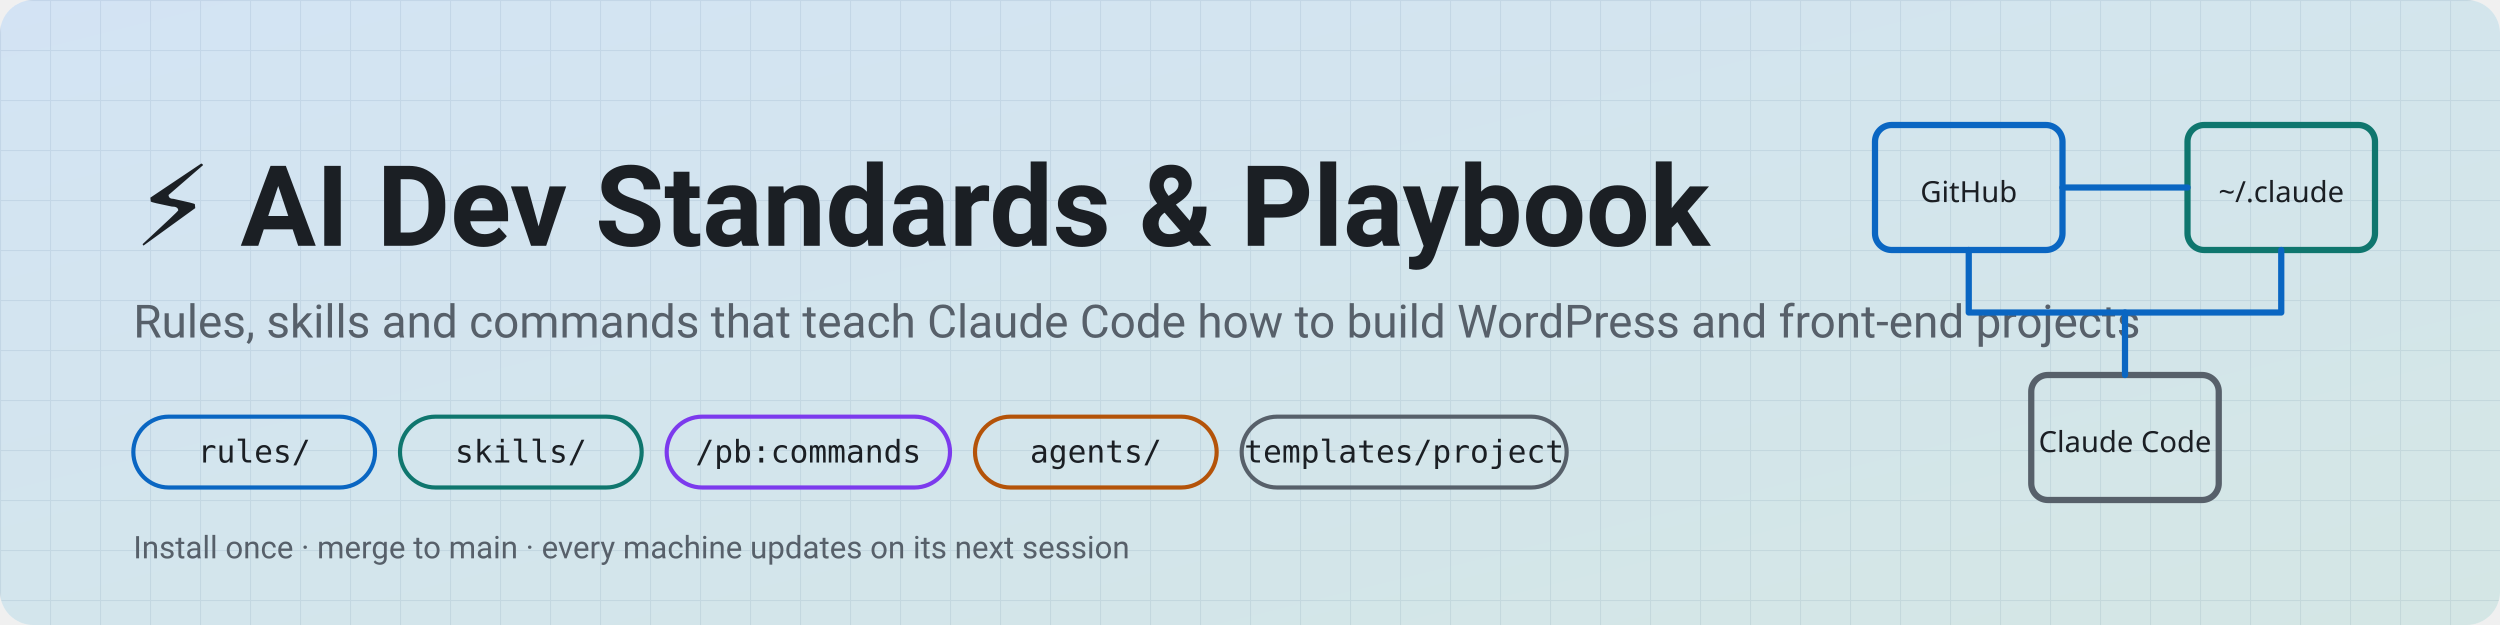
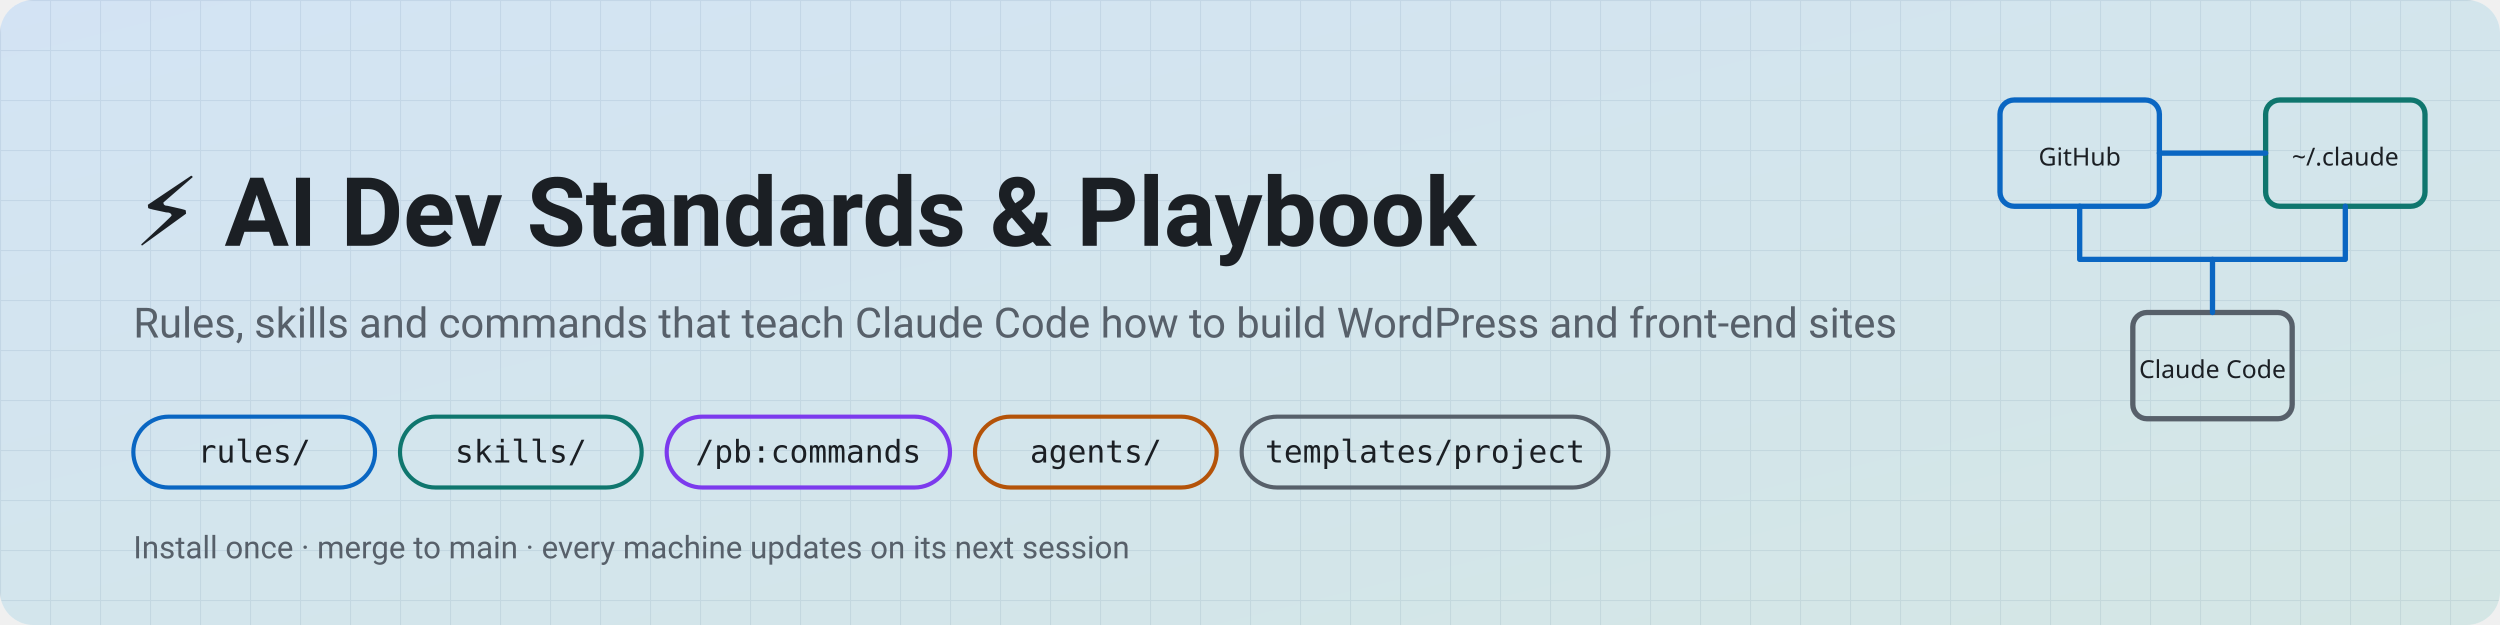
<svg xmlns="http://www.w3.org/2000/svg" width="1200" height="300" viewBox="0 0 1200 300" role="img" aria-label="AI Dev Standards and Playbook: rules, skills and commands for Claude Code, auto-synced to every machine">
  <defs>
    <linearGradient id="g" x1="0" y1="0" x2="1" y2="1">
      <stop offset="0" stop-color="#0a66c2" stop-opacity=".18" />
      <stop offset="1" stop-color="#0f766e" stop-opacity=".18" />
    </linearGradient>
    <pattern id="grid" width="24" height="24" patternUnits="userSpaceOnUse">
      <path d="M24 0H0V24" fill="none" stroke="#d9dee3" stroke-width="1" opacity=".5" />
    </pattern>
  </defs>
  <rect width="1200" height="300" rx="16" fill="#ffffff" />
  <rect width="1200" height="300" rx="16" fill="url(#grid)" />
  <rect width="1200" height="300" rx="16" fill="url(#g)" />
-   <text x="64" y="118" font-family="system-ui,-apple-system,Segoe UI,Roboto,sans-serif" font-size="54" font-weight="700" fill="#1b1f24">⚡ AI Dev Standards &amp; Playbook</text>
-   <text x="64" y="162" font-family="system-ui,-apple-system,Segoe UI,Roboto,sans-serif" font-size="22" fill="#57606a">Rules, skills and commands that teach Claude Code how to build WordPress and front-end projects</text>
+   <text x="64" y="118" font-family="system-ui,-apple-system,Segoe UI,Roboto,sans-serif" font-size="46" font-weight="700" fill="#1b1f24">⚡ AI Dev Standards &amp; Playbook</text>
+   <text x="64" y="162" font-family="system-ui,-apple-system,Segoe UI,Roboto,sans-serif" font-size="20" fill="#57606a">Rules, skills and commands that teach Claude Code how to build WordPress and front-end sites</text>
  <g font-family="ui-monospace,SFMono-Regular,Menlo,Consolas,monospace" font-size="15" fill="#1b1f24">
    <rect x="64" y="200" width="116" height="34" rx="17" fill="none" stroke="#0a66c2" stroke-width="2" />
    <text x="122" y="222" text-anchor="middle">rules/</text>
    <rect x="192" y="200" width="116" height="34" rx="17" fill="none" stroke="#0f766e" stroke-width="2" />
    <text x="250" y="222" text-anchor="middle">skills/</text>
    <rect x="320" y="200" width="136" height="34" rx="17" fill="none" stroke="#7c3aed" stroke-width="2" />
    <text x="388" y="222" text-anchor="middle">/pb:commands</text>
    <rect x="468" y="200" width="116" height="34" rx="17" fill="none" stroke="#b45309" stroke-width="2" />
    <text x="526" y="222" text-anchor="middle">agents/</text>
-     <rect x="596" y="200" width="156" height="34" rx="17" fill="none" stroke="#57606a" stroke-width="2" />
-     <text x="674" y="222" text-anchor="middle">templates/project</text>
+     <rect x="596" y="200" width="176" height="34" rx="17" fill="none" stroke="#57606a" stroke-width="2" />
+     <text x="684" y="222" text-anchor="middle">templates/project</text>
  </g>
  <text x="64" y="268" font-family="system-ui,-apple-system,Segoe UI,Roboto,sans-serif" font-size="15" fill="#57606a">Install once · merge to main · every machine updates on its next session</text>
-   <g transform="translate(900,60)" fill="none" stroke="#0a66c2" stroke-width="3" stroke-linecap="round" stroke-linejoin="round">
+   <g transform="translate(960,48) scale(.85)" fill="none" stroke="#0a66c2" stroke-width="3" stroke-linecap="round" stroke-linejoin="round">
    <rect x="0" y="0" width="90" height="60" rx="8" />
    <rect x="150" y="0" width="90" height="60" rx="8" stroke="#0f766e" />
    <rect x="75" y="120" width="90" height="60" rx="8" stroke="#57606a" />
    <path d="M90 30h60" marker-end="none" />
    <path d="M45 60v30h75v30" />
    <path d="M195 60v30h-75" />
    <text x="45" y="37" text-anchor="middle" font-family="system-ui,sans-serif" font-size="14" fill="#1b1f24" stroke="none">GitHub</text>
    <text x="195" y="37" text-anchor="middle" font-family="system-ui,sans-serif" font-size="14" fill="#1b1f24" stroke="none">~/.claude</text>
    <text x="120" y="157" text-anchor="middle" font-family="system-ui,sans-serif" font-size="14" fill="#1b1f24" stroke="none">Claude Code</text>
  </g>
</svg>
